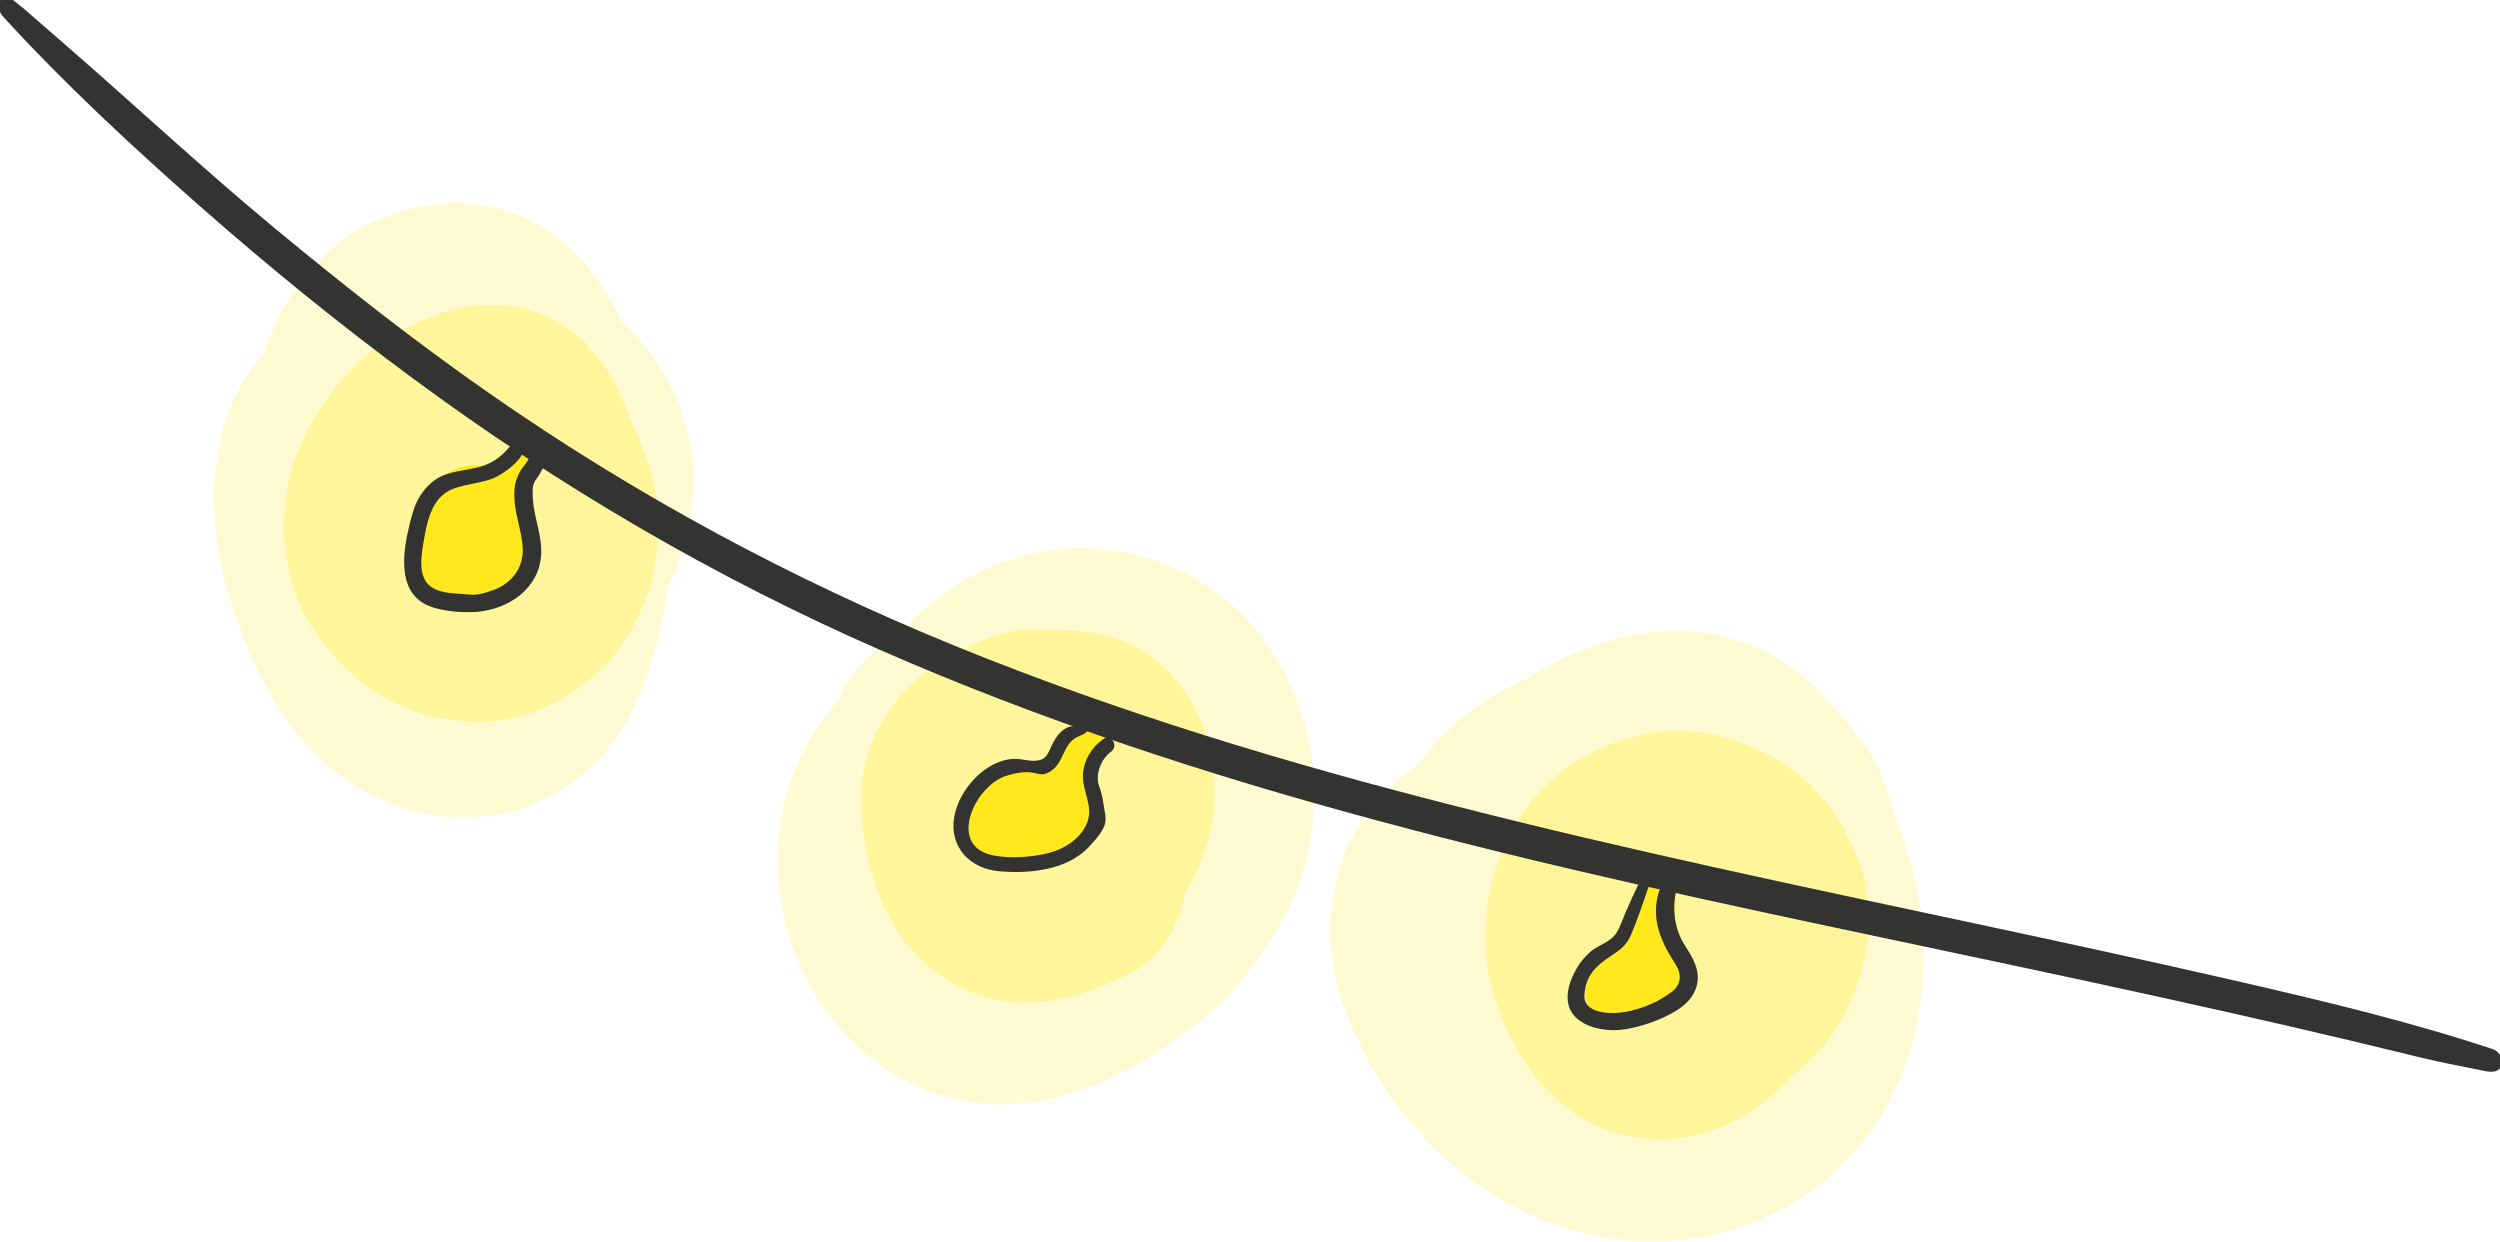
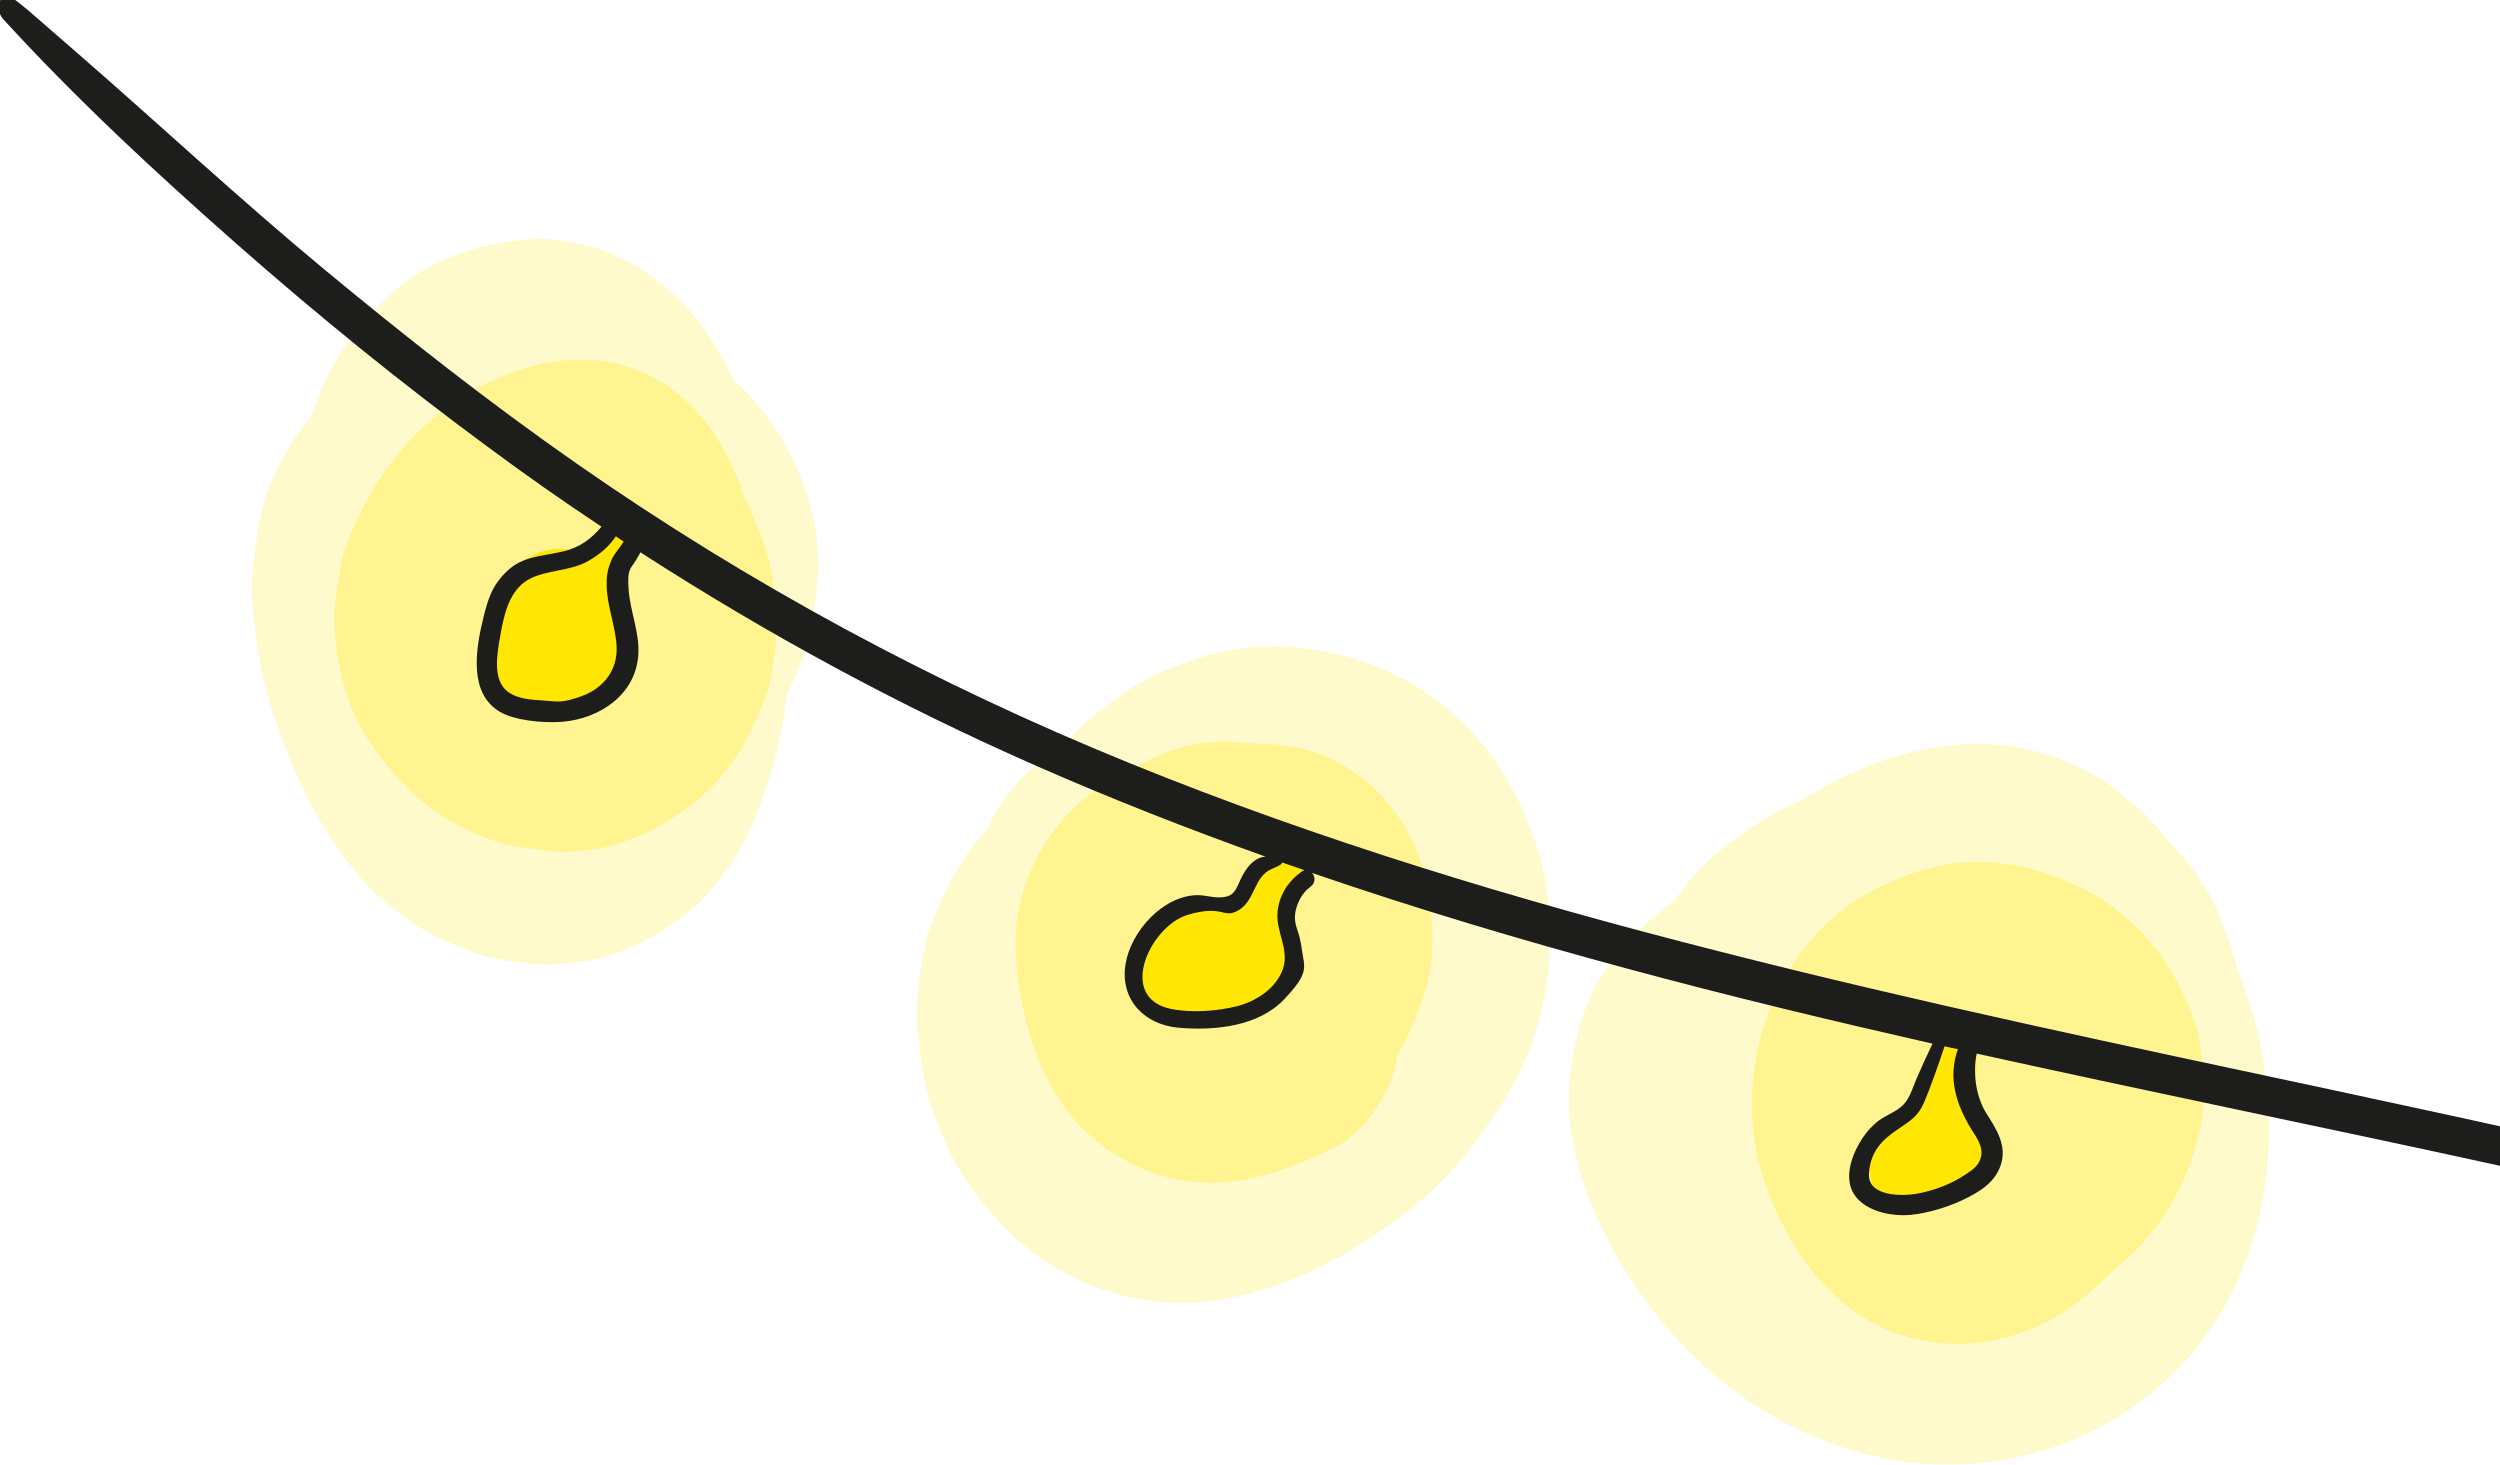
- <svg xmlns="http://www.w3.org/2000/svg" id="b" data-name="Calque 2" viewBox="0 0 1127.7 560">
-   <defs>
-     <style>
-       .g {
-         opacity: .2;
-       }
- 
-       .g, .h, .i, .j {
-         stroke-width: 0px;
-       }
- 
-       .g, .j {
-         fill: #ffe601;
-       }
- 
-       .k {
-         opacity: .9;
-       }
- 
-       .h {
-         fill: #1d1d1b;
-       }
- 
-       .i {
-         fill: #ffe603;
-       }
- 
-       .j {
-         opacity: .3;
-       }
-     </style>
-   </defs>
-   <g id="c" data-name="fond">
-     <g id="d" data-name="lumières" class="k">
-       <g id="e" data-name="lumières guirlande 2">
-         <path class="g" d="m286.4,150.9c-1.8-2-3.8-3.8-5.8-5.6-5-10.6-11.2-20.6-19.4-29.3-4.7-5.1-10.8-9.7-16.5-13.3-6.3-3.9-13.7-7.2-20.9-8.9-7.4-1.7-15.5-3-23.1-2.2-13.8,1.5-21.5,3.6-34.1,9.3-14.7,6.7-25.6,19-34.8,31.9-5.7,7.9-9.7,17.3-12.9,26.6-10.5,12.4-17.9,27.3-20.3,43.5-1.2,7.8-2.5,15.7-2.3,23.7.2,8,1.5,16.1,2.7,23.9,1.3,8.2,3.3,16.2,6,24,7.9,23.1,18,44.7,34.5,63,5.3,5.9,11.8,10.7,18.2,15.3,3.3,2.4,6.7,4.2,10.3,5.9,6.6,3,13.8,6.4,21.2,7.8,7.8,1.4,16.1,3,24.1,2.2,7.4-.7,15.3-1.3,22.3-4.1,12.4-4.8,19.4-8.9,29.6-17.4,5.7-4.8,10.1-11.1,14.4-17.1,2.5-3.5,4.6-7.2,6.4-11.1,7.8-17.1,12.8-34.9,14.9-53.3,7.1-14.3,10.3-26.9,11.7-42.9,2.3-26-8.8-53-26.2-71.8Z" />
-         <path class="g" d="m588.4,326.4c-5.3-18.7-15.6-37.4-29.8-50.9-18.5-17.5-41.2-26.6-66.6-28.2-11.2-.7-23.1,1-33.7,4.4-10.5,3.3-21.3,7.9-30.2,14.5-5.6,4.2-11.5,8.4-16.5,13.4-1.8,1.8-3.6,3.8-5.2,5.8-10.3,5.8-19.1,14.3-25.2,24.5-1.2,2.1-2.3,4.2-3.2,6.4-9.7,10.6-16.9,23.4-21.9,37.3-3.5,9.5-4.6,20-5.3,30-.7,10,1,20.3,2.8,30,1.8,9.9,6.1,19.6,10.4,28.5,4.6,9.4,11.5,18.2,18.6,25.7,17.7,18.9,43.4,30.6,69.4,30.4,23.5-.2,46.7-9.2,66.5-21.3,15.1-9.2,29.9-20.6,41.1-34.4,13.6-16.7,25.2-35,30-56.4,4.4-19.8,4.4-40.4-1.1-60Z" />
-         <path class="g" d="m861.4,387.9c-1.6-5.9-3.6-11.7-5.8-17.5-2-7.9-4.9-15.7-8.2-23.3-1.3-2.8-2.6-5.5-4.3-8.1-3.9-5.7-8.1-11.7-13.2-16.5,0,0-.1-.1-.2-.2-2.5-3.2-5.2-6.4-7.9-9.3-2-2.2-4.2-4.1-6.5-6-5.3-4.2-10.7-9-16.9-12-13.5-6.6-27-10.6-42.2-10.5-11.2,0-23.1,2.1-33.8,5.6-12.4,4.1-23.4,9.4-33.8,16.1-6.3,2.7-12.4,5.8-18.1,9.7-8.4,5.7-17.1,12-23.6,19.9-2.4,2.9-4.7,5.8-6.7,8.7-1.2.9-2.5,1.8-3.7,2.7-9.5,7.4-16.4,14.8-23.3,24.9-8.3,12.3-11.1,26.1-12.9,40.5-1.3,10.8.4,22.3,3.1,32.7,2.7,10.6,7.4,20.9,12.4,30.6,7.7,14.9,18.3,29,30.1,40.9,26.4,26.7,63.2,43.9,101.2,43.2,41.8-.8,80.3-21.7,102-57.8,20.5-34.1,23-76.6,12.5-114.3Z" />
-         <path class="j" d="m294.9,218.9c-.7-4.2-1.7-8.2-3.2-12.1-2.1-5.5-4.2-11.3-7-16.6-6.1-18.2-16-34.8-33-44.8-31.8-18.7-72.8-1.4-95.7,23.9-11.1,12.2-17.7,23.9-23.5,39.1-1.3,3.4-2.1,6.8-2.6,10.3-1.2,7.7-2.6,15.4-1.9,23.2,1.3,15,4.9,29.8,13.7,42.4,8.5,12.2,18.5,23,31.7,30.3,6.2,3.4,12.9,6.4,19.8,8.2,3.6,1,7.4,1.3,11,1.8,3.9.5,7.8,1.3,11.7,1.1,7-.3,14.8-1,21.5-3.4,12.5-4.4,20.2-9,30.3-17.3,12.1-9.9,19.1-23.4,24.7-37.6,2.8-7.3,3.5-15.2,4.4-22.9,1-8.7-.5-17-1.8-25.8Z" />
-         <path class="j" d="m547.7,354.3c-.8-13.1-3.3-25.8-10-37.3-8.9-15.3-23.7-27.4-41.3-31-5.6-1.2-11.3-1.7-17.1-1.7-2-.2-4.1-.4-6.1-.4-14.7-1.5-29.4,3.2-42,11.4-1.2.5-2.3,1.1-3.4,1.6-24.7,12-40.8,39.8-39.4,67.2,1.2,23.8,8.8,51.5,26.6,68.4,13.5,12.9,31.9,20.7,50.7,19.7,16.4-.8,29.8-6.2,44.5-13.3,10.8-5.2,19.9-18.7,23-29.9.5-1.9.9-3.8,1.2-5.8,3.5-5.8,6.3-11.8,9.1-19.5,3.3-9.1,4.8-19.7,4.2-29.3Z" />
-         <path class="j" d="m841.1,397.8c-.5-3.2-1.4-6.1-2.6-9.1-5.1-12.8-10.6-23.2-20.5-33.1-6.4-6.5-14.1-12.3-22.3-16.2-12.6-6-24-9.5-38.2-9.8-13.9-.3-26.4,3.7-38.8,9.6-40.5,19.3-58.3,72-43.8,113.2,9.5,27.1,28.1,53,57.8,59.7,18.2,4.1,36.3,1,52.5-8,8.6-4.8,16.4-11.6,23.3-18.8,10.4-8.1,19.3-18.9,24.6-30.2,6.1-13,9.4-24,9.9-38.6.2-6.3-1-12.7-2-18.8Z" />
-         <path class="i" d="m753.6,421.5c1.9-6,2.5-12.5,2-18.6-.2-2.9-1.5-6.3-4.4-7.6-3-1.3-5.1-1.7-8.2-.3-5.9,2.6-5.1,10.2-7.4,15.4-2,4.6-4.7,9.6-8.2,13.3-4.4,4.8-9,9.1-11.2,15.3-2.2,6.3-1.8,14.4,3.3,19.2,5.8,5.5,13.6,2.2,20.1,0,5.7-1.9,12.4-3.6,16.6-8.1,8.4-8.9,6.2-22.2-2.7-28.7Z" />
-         <path class="i" d="m497.6,341.6c3.6-4,3.9-10.1,0-14-4.2-4.2-9.8-3.3-14,0-4.5,3.5-7.6,8.3-9.6,13.7-.7,1.9-1,4-1.8,5.9-.1.4-.3.7-.5,1-1.3-.1-2.6-.3-3.8-.4-15.1-1.3-32.2,7.4-33.3,24-.2,2.7.2,5,1,6.9-.7,5.9,2.8,12.3,10.4,12.2,8.6,0,17.1-.9,25.6-2.3,8.1-1.3,17-2.6,21.3-10.6,3.4-6.3,3.8-15.5-.5-21.5,1.1-2.5,1.8-5.1,2.3-8.1.4-2.7,1-4.9,2.9-7Z" />
-         <path class="i" d="m236.9,237.1c.6-7.8,0-16.2,3.1-23.4,1.7-3.9,1.1-8.5-2.8-10.8-3.4-2-9.1-1.1-10.8,2.8-1.1,2.3-2,4.6-2.6,6.9-4-2.5-9.1-3.5-15.3-2-8.1,2-14,8.8-17.9,15.8-4,7.1-8.3,16.2-6.8,24.4,1.6,9.3,10.8,17,19.4,19.9,0,0,.1,0,.2,0,0,0,0,0,0,0,4.1,2.3,7.9,2.8,11.3,2.1,10.6,2.2,22.5-3.6,26-15.9,2.1-7.4.3-14.4-3.7-19.8Z" />
-       </g>
-       <g id="f" data-name="guirlandes">
-         <g>
-           <path class="h" d="m1124,473.1c-37.7-12.5-76.5-21.7-115.2-30.6s-78.5-17.5-117.8-25.9c-78.2-16.7-156.5-33.1-234-52.9-76.4-19.4-152.1-42.2-225.1-71.9-74.5-30.3-145.3-68.4-211.2-114.4-33.6-23.4-65.7-48.7-97.2-74.8-31.8-26.4-62-54.5-93.1-81.6S15.1,7.7,7.4,1.2-2.6,3.2,1.3,7.4c27.8,30.4,58.1,58.5,89.1,85.8s62.9,53.2,96,77.6c65.5,48.4,135.7,89.6,210.4,122.3,72.8,31.9,148.4,56.6,225.1,77.2,77.5,20.9,156,37.6,234.5,54.2s157.9,33.4,236.2,52.7c9.5,2.3,19.1,4,28.7,6s9.2-8,2.8-10.1h0Z" />
-           <path class="h" d="m233.9,196.1c-4.8,7.3-9.9,12.8-18.7,14.8s-15.2,1.8-21.2,7.4-7.5,11.3-9.1,17.7-3,13.7-2.5,20.4,3,12.3,8.6,15.7,16.6,4.5,24.1,3.9c14.3-1.2,28.1-10.4,29-25.8.5-8.4-3.1-16.3-3.7-24.6s.6-7.7,2.8-11.4,4.2-7.2,4-11.5-6.7-4.5-7.1,0-4.5,7.5-6.2,11.3-2,6.7-1.9,10.2c.2,7.9,3.4,15.3,3.8,23.1.4,8.9-5,15.8-13.1,18.8s-9.7,2.1-14.6,1.8-10.1-.6-13.8-3.3c-6.1-4.5-4.2-14.5-3.1-20.9,1.3-7.4,3-16.5,9.5-21.2s16.9-3.7,24.3-8,11.8-9.5,13.6-16.4-3.1-4.4-4.7-2h0Z" />
-           <path class="h" d="m487.2,328.3c-5.2-2.4-9.5,1.8-11.9,6.2s-2.6,7.5-6.5,8.4-7.6-.7-11.2-.6c-13.1.4-25.2,14-27.2,26.4-2.2,13.6,7.3,23.2,20.3,24.3,13.5,1.2,30.4-.4,40.3-10.8s7.8-12.1,6.8-19.3-2.3-7.5-2.6-11.3,1.8-9.5,5.8-12.4,0-8.3-3.4-5.8c-5.2,3.8-8.6,9.2-9.1,15.7-.5,7.4,4.6,14.1,2.1,21.4s-10.1,12.4-17.7,14.3-17.4,2.6-25.2,1c-20.7-4.4-7.8-31.6,6.3-35.9s13.7,1.9,19.9-2,5.5-12.8,12.6-15.7,2.4-3.1.5-4h0Z" />
-           <path class="h" d="m739.3,398.4c-2.2,4.6-4.3,9.1-6.3,13.8s-2.9,8.6-6.2,11.2-6.7,3.5-9.6,6.1-4.6,4.9-6.2,7.7c-3.2,5.5-5.8,13.6-2,19.5s12.3,8,18.8,8,15.8-2.5,22.9-5.9,12.2-6.9,14.4-13.3c2.5-7.5-1.8-13.9-5.6-19.9s-5.9-16.6-2.8-25.5c1.3-3.7-4.6-6.2-6.4-2.7-6.2,12.4-3.1,23.8,3.9,35,1.8,2.8,4.1,6.1,3.4,9.7s-3.4,5.3-5.8,6.9c-5.4,3.7-12,6.2-18.4,7.4s-19.2,1.1-18.7-7.6,5.3-13,10.5-16.6,8.2-5.1,10.6-10.7,5.4-14.2,7.8-21.4c.8-2.4-3-4-4.1-1.7h0Z" />
-         </g>
-       </g>
-     </g>
+ <svg xmlns="http://www.w3.org/2000/svg" version="1.1" id="b" x="0px" y="0px" viewBox="0 0 956 560" style="enable-background:new 0 0 956 560;" xml:space="preserve">
+   <style type="text/css">
+ 	.st0{opacity:0.2;fill:#FFE601;enable-background:new    ;}
+ 	.st1{opacity:0.3;fill:#FFE601;enable-background:new    ;}
+ 	.st2{fill:#FFE603;}
+ 	.st3{fill:#1D1D1B;}
+ </style>
+   <g id="e">
+     <path class="st0" d="M286.4,150.9c-1.8-2-3.8-3.8-5.8-5.6c-5-10.6-11.2-20.6-19.4-29.3c-4.7-5.1-10.8-9.7-16.5-13.3   c-6.3-3.9-13.7-7.2-20.9-8.9c-7.4-1.7-15.5-3-23.1-2.2c-13.8,1.5-21.5,3.6-34.1,9.3c-14.7,6.7-25.6,19-34.8,31.9   c-5.7,7.9-9.7,17.3-12.9,26.6c-10.5,12.4-17.9,27.3-20.3,43.5c-1.2,7.8-2.5,15.7-2.3,23.7s1.5,16.1,2.7,23.9c1.3,8.2,3.3,16.2,6,24   c7.9,23.1,18,44.7,34.5,63c5.3,5.9,11.8,10.7,18.2,15.3c3.3,2.4,6.7,4.2,10.3,5.9c6.6,3,13.8,6.4,21.2,7.8c7.8,1.4,16.1,3,24.1,2.2   c7.4-0.7,15.3-1.3,22.3-4.1c12.4-4.8,19.4-8.9,29.6-17.4c5.7-4.8,10.1-11.1,14.4-17.1c2.5-3.5,4.6-7.2,6.4-11.1   c7.8-17.1,12.8-34.9,14.9-53.3c7.1-14.3,10.3-26.9,11.7-42.9C314.9,196.8,303.8,169.8,286.4,150.9L286.4,150.9z" />
+     <path class="st0" d="M588.4,326.4c-5.3-18.7-15.6-37.4-29.8-50.9c-18.5-17.5-41.2-26.6-66.6-28.2c-11.2-0.7-23.1,1-33.7,4.4   c-10.5,3.3-21.3,7.9-30.2,14.5c-5.6,4.2-11.5,8.4-16.5,13.4c-1.8,1.8-3.6,3.8-5.2,5.8c-10.3,5.8-19.1,14.3-25.2,24.5   c-1.2,2.1-2.3,4.2-3.2,6.4c-9.7,10.6-16.9,23.4-21.9,37.3c-3.5,9.5-4.6,20-5.3,30c-0.7,10,1,20.3,2.8,30   c1.8,9.9,6.1,19.6,10.4,28.5c4.6,9.4,11.5,18.2,18.6,25.7c17.7,18.9,43.4,30.6,69.4,30.4c23.5-0.2,46.7-9.2,66.5-21.3   c15.1-9.2,29.9-20.6,41.1-34.4c13.6-16.7,25.2-35,30-56.4c4.4-19.8,4.4-40.4-1.1-60L588.4,326.4z" />
+     <path class="st0" d="M861.4,387.9c-1.6-5.9-3.6-11.7-5.8-17.5c-2-7.9-4.9-15.7-8.2-23.3c-1.3-2.8-2.6-5.5-4.3-8.1   c-3.9-5.7-8.1-11.7-13.2-16.5c0,0-0.1-0.1-0.2-0.2c-2.5-3.2-5.2-6.4-7.9-9.3c-2-2.2-4.2-4.1-6.5-6c-5.3-4.2-10.7-9-16.9-12   c-13.5-6.6-27-10.6-42.2-10.5c-11.2,0-23.1,2.1-33.8,5.6c-12.4,4.1-23.4,9.4-33.8,16.1c-6.3,2.7-12.4,5.8-18.1,9.7   c-8.4,5.7-17.1,12-23.6,19.9c-2.4,2.9-4.7,5.8-6.7,8.7c-1.2,0.9-2.5,1.8-3.7,2.7c-9.5,7.4-16.4,14.8-23.3,24.9   c-8.3,12.3-11.1,26.1-12.9,40.5c-1.3,10.8,0.4,22.3,3.1,32.7c2.7,10.6,7.4,20.9,12.4,30.6c7.7,14.9,18.3,29,30.1,40.9   c26.4,26.7,63.2,43.9,101.2,43.2c41.8-0.8,80.3-21.7,102-57.8c20.5-34.1,23-76.6,12.5-114.3L861.4,387.9z" />
+     <path class="st1" d="M294.9,218.9c-0.7-4.2-1.7-8.2-3.2-12.1c-2.1-5.5-4.2-11.3-7-16.6c-6.1-18.2-16-34.8-33-44.8   c-31.8-18.7-72.8-1.4-95.7,23.9c-11.1,12.2-17.7,23.9-23.5,39.1c-1.3,3.4-2.1,6.8-2.6,10.3c-1.2,7.7-2.6,15.4-1.9,23.2   c1.3,15,4.9,29.8,13.7,42.4c8.5,12.2,18.5,23,31.7,30.3c6.2,3.4,12.9,6.4,19.8,8.2c3.6,1,7.4,1.3,11,1.8c3.9,0.5,7.8,1.3,11.7,1.1   c7-0.3,14.8-1,21.5-3.4c12.5-4.4,20.2-9,30.3-17.3c12.1-9.9,19.1-23.4,24.7-37.6c2.8-7.3,3.5-15.2,4.4-22.9c1-8.7-0.5-17-1.8-25.8   L294.9,218.9z" />
+     <path class="st1" d="M547.7,354.3c-0.8-13.1-3.3-25.8-10-37.3c-8.9-15.3-23.7-27.4-41.3-31c-5.6-1.2-11.3-1.7-17.1-1.7   c-2-0.2-4.1-0.4-6.1-0.4c-14.7-1.5-29.4,3.2-42,11.4c-1.2,0.5-2.3,1.1-3.4,1.6c-24.7,12-40.8,39.8-39.4,67.2   c1.2,23.8,8.8,51.5,26.6,68.4c13.5,12.9,31.9,20.7,50.7,19.7c16.4-0.8,29.8-6.2,44.5-13.3c10.8-5.2,19.9-18.7,23-29.9   c0.5-1.9,0.9-3.8,1.2-5.8c3.5-5.8,6.3-11.8,9.1-19.5c3.3-9.1,4.8-19.7,4.2-29.3L547.7,354.3z" />
+     <path class="st1" d="M841.1,397.8c-0.5-3.2-1.4-6.1-2.6-9.1c-5.1-12.8-10.6-23.2-20.5-33.1c-6.4-6.5-14.1-12.3-22.3-16.2   c-12.6-6-24-9.5-38.2-9.8c-13.9-0.3-26.4,3.7-38.8,9.6c-40.5,19.3-58.3,72-43.8,113.2c9.5,27.1,28.1,53,57.8,59.7   c18.2,4.1,36.3,1,52.5-8c8.6-4.8,16.4-11.6,23.3-18.8c10.4-8.1,19.3-18.9,24.6-30.2c6.1-13,9.4-24,9.9-38.6c0.2-6.3-1-12.7-2-18.8   L841.1,397.8z" />
+     <path class="st2" d="M753.6,421.5c1.9-6,2.5-12.5,2-18.6c-0.2-2.9-1.5-6.3-4.4-7.6c-3-1.3-5.1-1.7-8.2-0.3   c-5.9,2.6-5.1,10.2-7.4,15.4c-2,4.6-4.7,9.6-8.2,13.3c-4.4,4.8-9,9.1-11.2,15.3c-2.2,6.3-1.8,14.4,3.3,19.2   c5.8,5.5,13.6,2.2,20.1,0c5.7-1.9,12.4-3.6,16.6-8.1c8.4-8.9,6.2-22.2-2.7-28.7L753.6,421.5z" />
+     <path class="st2" d="M497.6,341.6c3.6-4,3.9-10.1,0-14c-4.2-4.2-9.8-3.3-14,0c-4.5,3.5-7.6,8.3-9.6,13.7c-0.7,1.9-1,4-1.8,5.9   c-0.1,0.4-0.3,0.7-0.5,1c-1.3-0.1-2.6-0.3-3.8-0.4c-15.1-1.3-32.2,7.4-33.3,24c-0.2,2.7,0.2,5,1,6.9c-0.7,5.9,2.8,12.3,10.4,12.2   c8.6,0,17.1-0.9,25.6-2.3c8.1-1.3,17-2.6,21.3-10.6c3.4-6.3,3.8-15.5-0.5-21.5c1.1-2.5,1.8-5.1,2.3-8.1c0.4-2.7,1-4.9,2.9-7V341.6z   " />
+     <path class="st2" d="M236.9,237.1c0.6-7.8,0-16.2,3.1-23.4c1.7-3.9,1.1-8.5-2.8-10.8c-3.4-2-9.1-1.1-10.8,2.8   c-1.1,2.3-2,4.6-2.6,6.9c-4-2.5-9.1-3.5-15.3-2c-8.1,2-14,8.8-17.9,15.8c-4,7.1-8.3,16.2-6.8,24.4c1.6,9.3,10.8,17,19.4,19.9   c0,0,0.1,0,0.2,0l0,0c4.1,2.3,7.9,2.8,11.3,2.1c10.6,2.2,22.5-3.6,26-15.9C242.8,249.5,241,242.5,236.9,237.1L236.9,237.1z" />
  </g>
+   <path class="st3" d="M856.4,424.5c33.1,7,66.3,14,99.6,21.3v-15.1c-21.6-4.8-43.4-9.4-65-14.1c-78.2-16.7-156.5-33.1-234-52.9  c-76.4-19.4-152.1-42.2-225.1-71.9c-74.5-30.3-145.3-68.4-211.2-114.4c-33.6-23.4-65.7-48.7-97.2-74.8C91.7,76.2,61.5,48.1,30.4,21  C-0.7-6.1,15.1,7.7,7.4,1.2c-7.7-6.5-10,2-6.1,6.2c27.8,30.4,58.1,58.5,89.1,85.8s62.9,53.2,96,77.6c14.3,10.6,28.8,20.8,43.6,30.6  c-3.8,4.6-8.3,8-14.8,9.5c-8.8,2-15.2,1.8-21.2,7.4s-7.5,11.3-9.1,17.7c-1.6,6.4-3,13.7-2.5,20.4c0.5,6.7,3,12.3,8.6,15.7  c5.6,3.4,16.6,4.5,24.1,3.9c14.3-1.2,28.1-10.4,29-25.8c0.5-8.4-3.1-16.3-3.7-24.6s0.6-7.7,2.8-11.4c0.6-1,1.2-2,1.7-3  c48.3,31.2,99,58.7,151.9,81.9c28.7,12.6,57.8,24,87.2,34.5c-3.8,0.1-6.8,3.4-8.7,6.9c-2.4,4.4-2.6,7.5-6.5,8.4  c-3.9,0.9-7.6-0.7-11.2-0.6c-13.1,0.4-25.2,14-27.2,26.4c-2.2,13.6,7.3,23.2,20.3,24.3c13.5,1.2,30.4-0.4,40.3-10.8  c9.9-10.4,7.8-12.1,6.8-19.3c-1-7.2-2.3-7.5-2.6-11.3c-0.3-3.8,1.8-9.5,5.8-12.4c2.2-1.6,2-4,0.7-5.4  c39.6,13.6,79.7,25.6,120.2,36.5c38.8,10.5,77.9,19.9,117.1,28.8c-2.1,4.4-4.1,8.7-6,13.1c-2,4.7-2.9,8.6-6.2,11.2  c-3.3,2.6-6.7,3.5-9.6,6.1c-2.9,2.6-4.6,4.9-6.2,7.7c-3.2,5.5-5.8,13.6-2,19.5c3.8,5.9,12.3,8,18.8,8s15.8-2.5,22.9-5.9  c7.1-3.4,12.2-6.9,14.4-13.3c2.5-7.5-1.8-13.9-5.6-19.9c-3.4-5.4-5.4-14.5-3.6-22.7C789.4,410.3,822.9,417.4,856.4,424.5z   M233.9,214c-1.7,3.8-2,6.7-1.9,10.2c0.2,7.9,3.4,15.3,3.8,23.1c0.4,8.9-5,15.8-13.1,18.8c-8.1,3-9.7,2.1-14.6,1.8  c-4.9-0.3-10.1-0.6-13.8-3.3c-6.1-4.5-4.2-14.5-3.1-20.9c1.3-7.4,3-16.5,9.5-21.2s16.9-3.7,24.3-8c4.7-2.7,8.1-5.8,10.5-9.4  c1,0.7,2,1.3,3,2C237,209.5,235,211.6,233.9,214z M497.6,333.4c-5.2,3.8-8.6,9.2-9.1,15.7c-0.5,7.4,4.6,14.1,2.1,21.4  s-10.1,12.4-17.7,14.3c-7.6,1.9-17.4,2.6-25.2,1c-20.7-4.4-7.8-31.6,6.3-35.9s13.7,1.9,19.9-2c6.2-3.9,5.5-12.8,12.6-15.7  c2.8-1.1,3.7-1.8,3.8-2.4c2.9,1,5.7,2,8.6,3C498.4,332.9,498,333.1,497.6,333.4z M757.6,442.1c-0.7,3.6-3.4,5.3-5.8,6.9  c-5.4,3.7-12,6.2-18.4,7.4c-6.4,1.2-19.2,1.1-18.7-7.6s5.3-13,10.5-16.6c5.2-3.6,8.2-5.1,10.6-10.7c2.4-5.6,5.4-14.2,7.8-21.4  c0,0,0,0,0,0c1.7,0.4,3.4,0.8,5.1,1.1c-3.9,10.9-0.8,21.1,5.5,31.2C756,435.2,758.3,438.5,757.6,442.1z" />
</svg>
